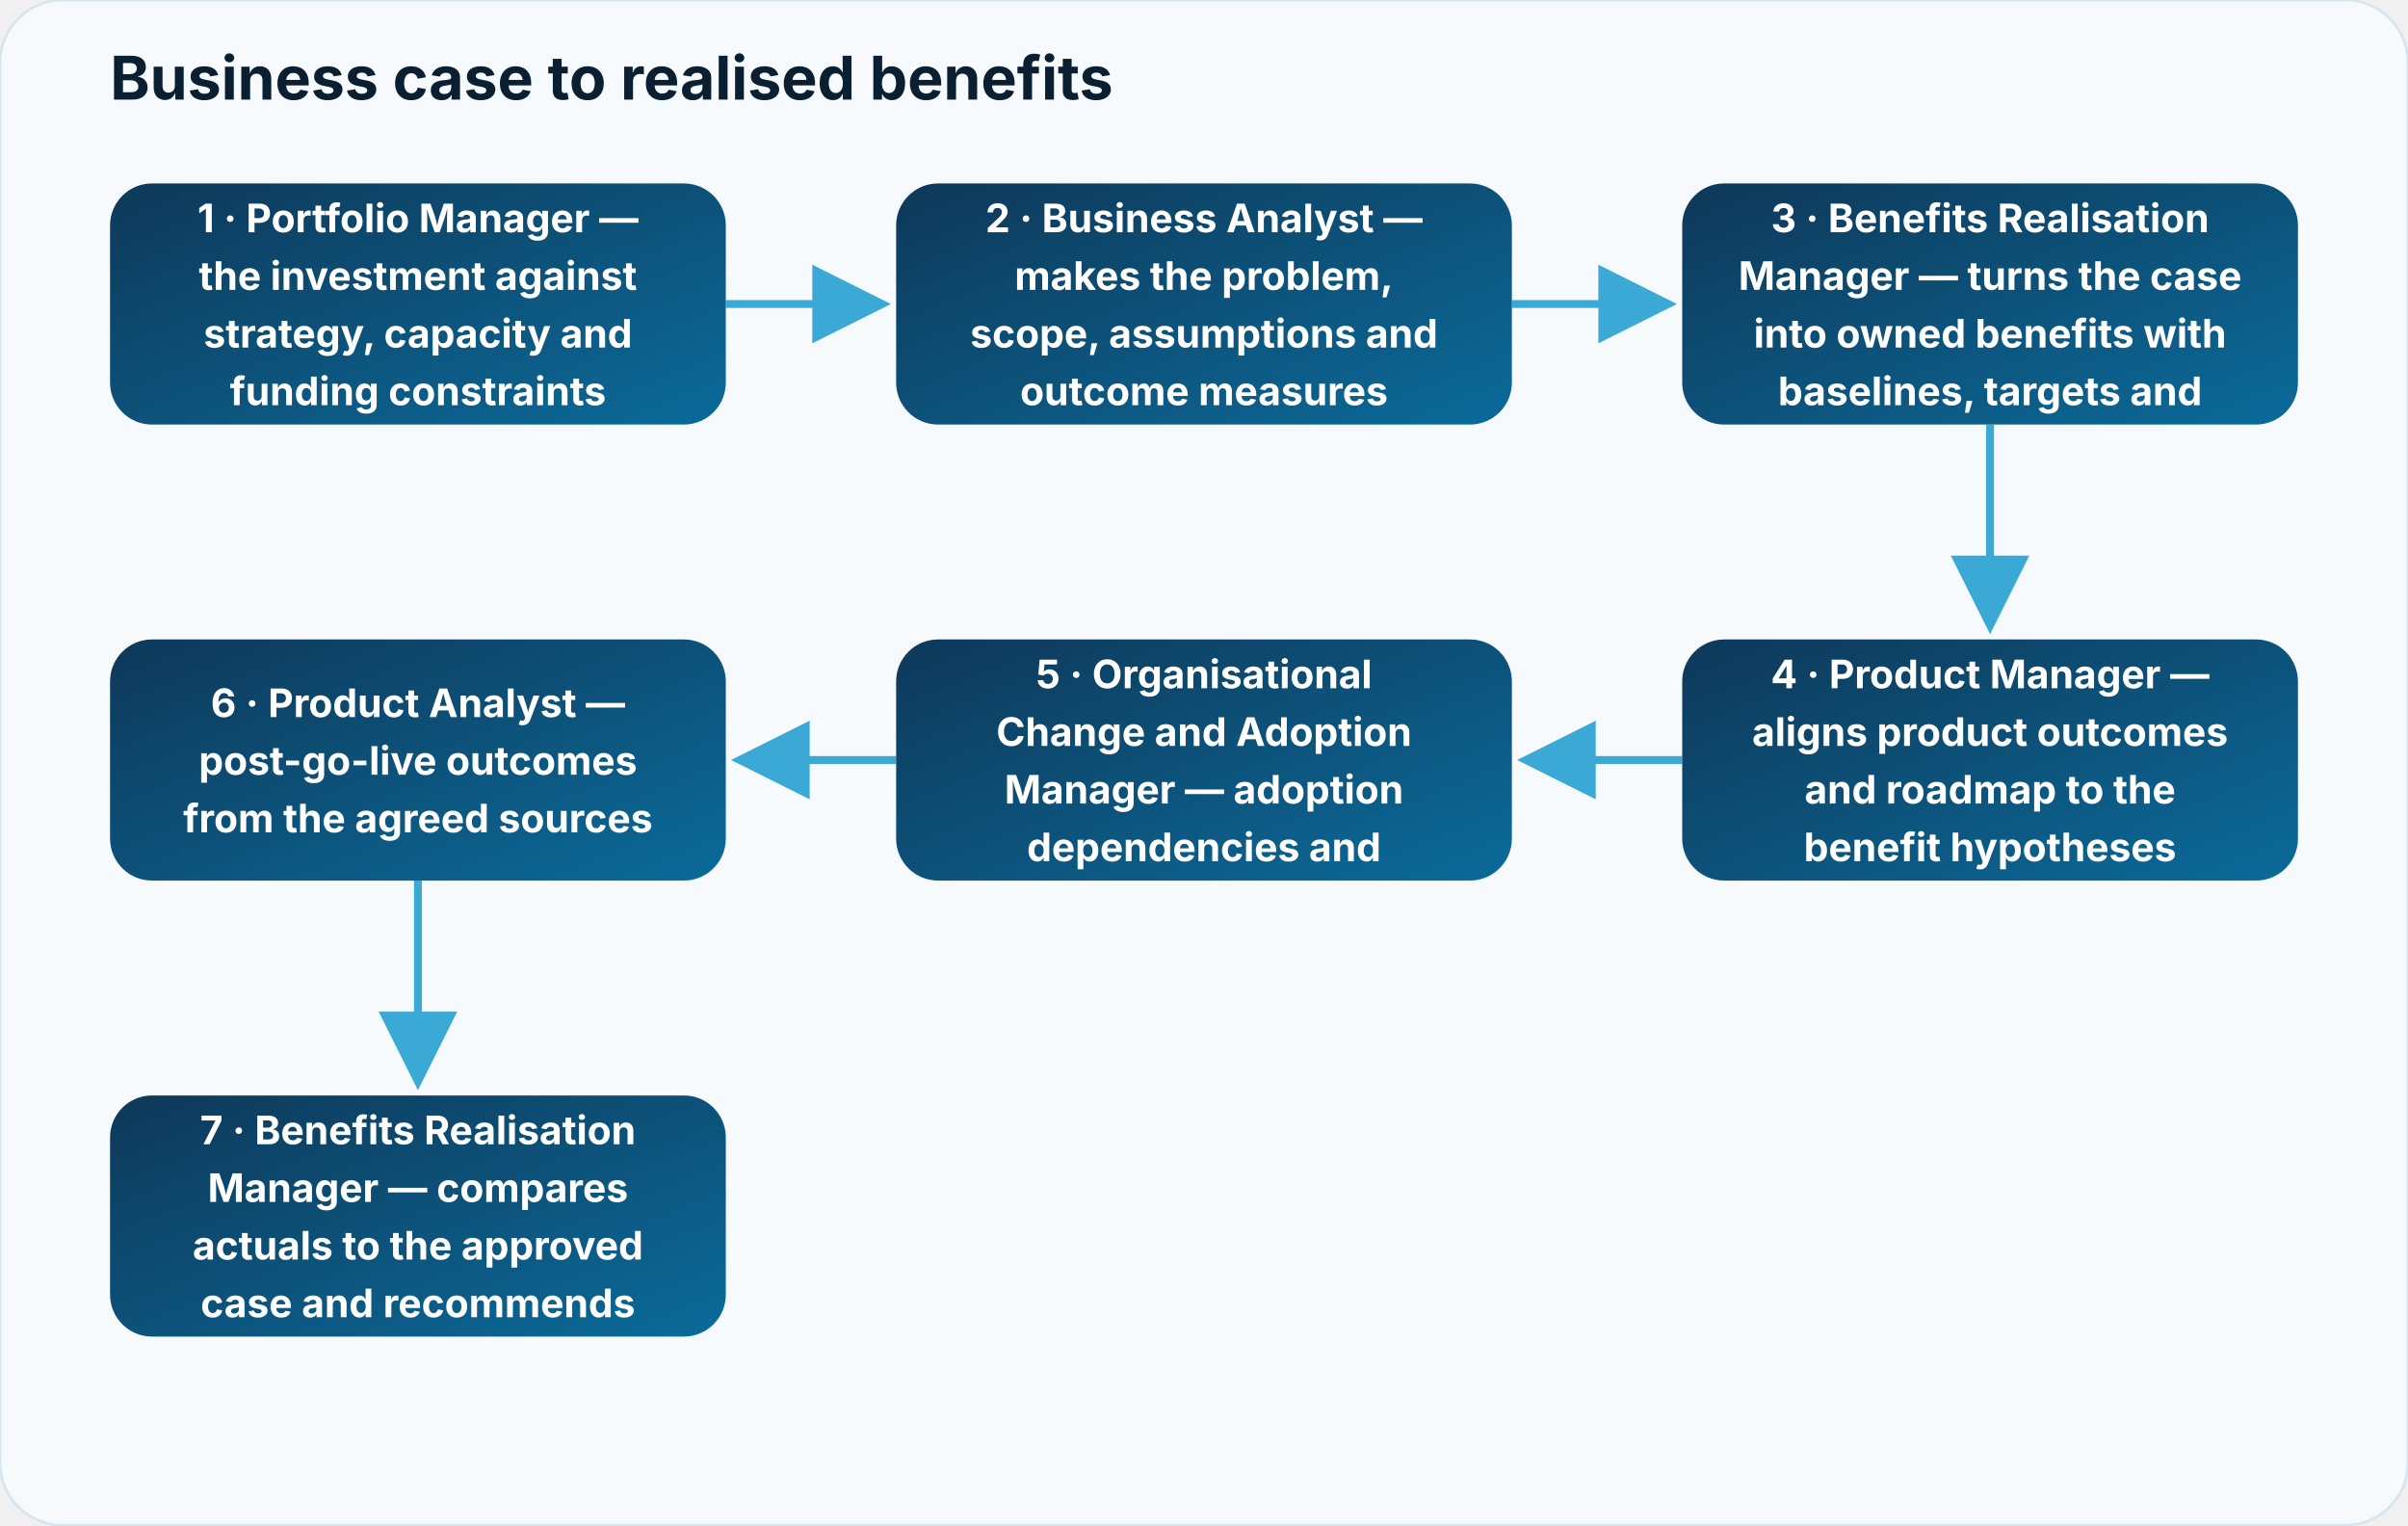
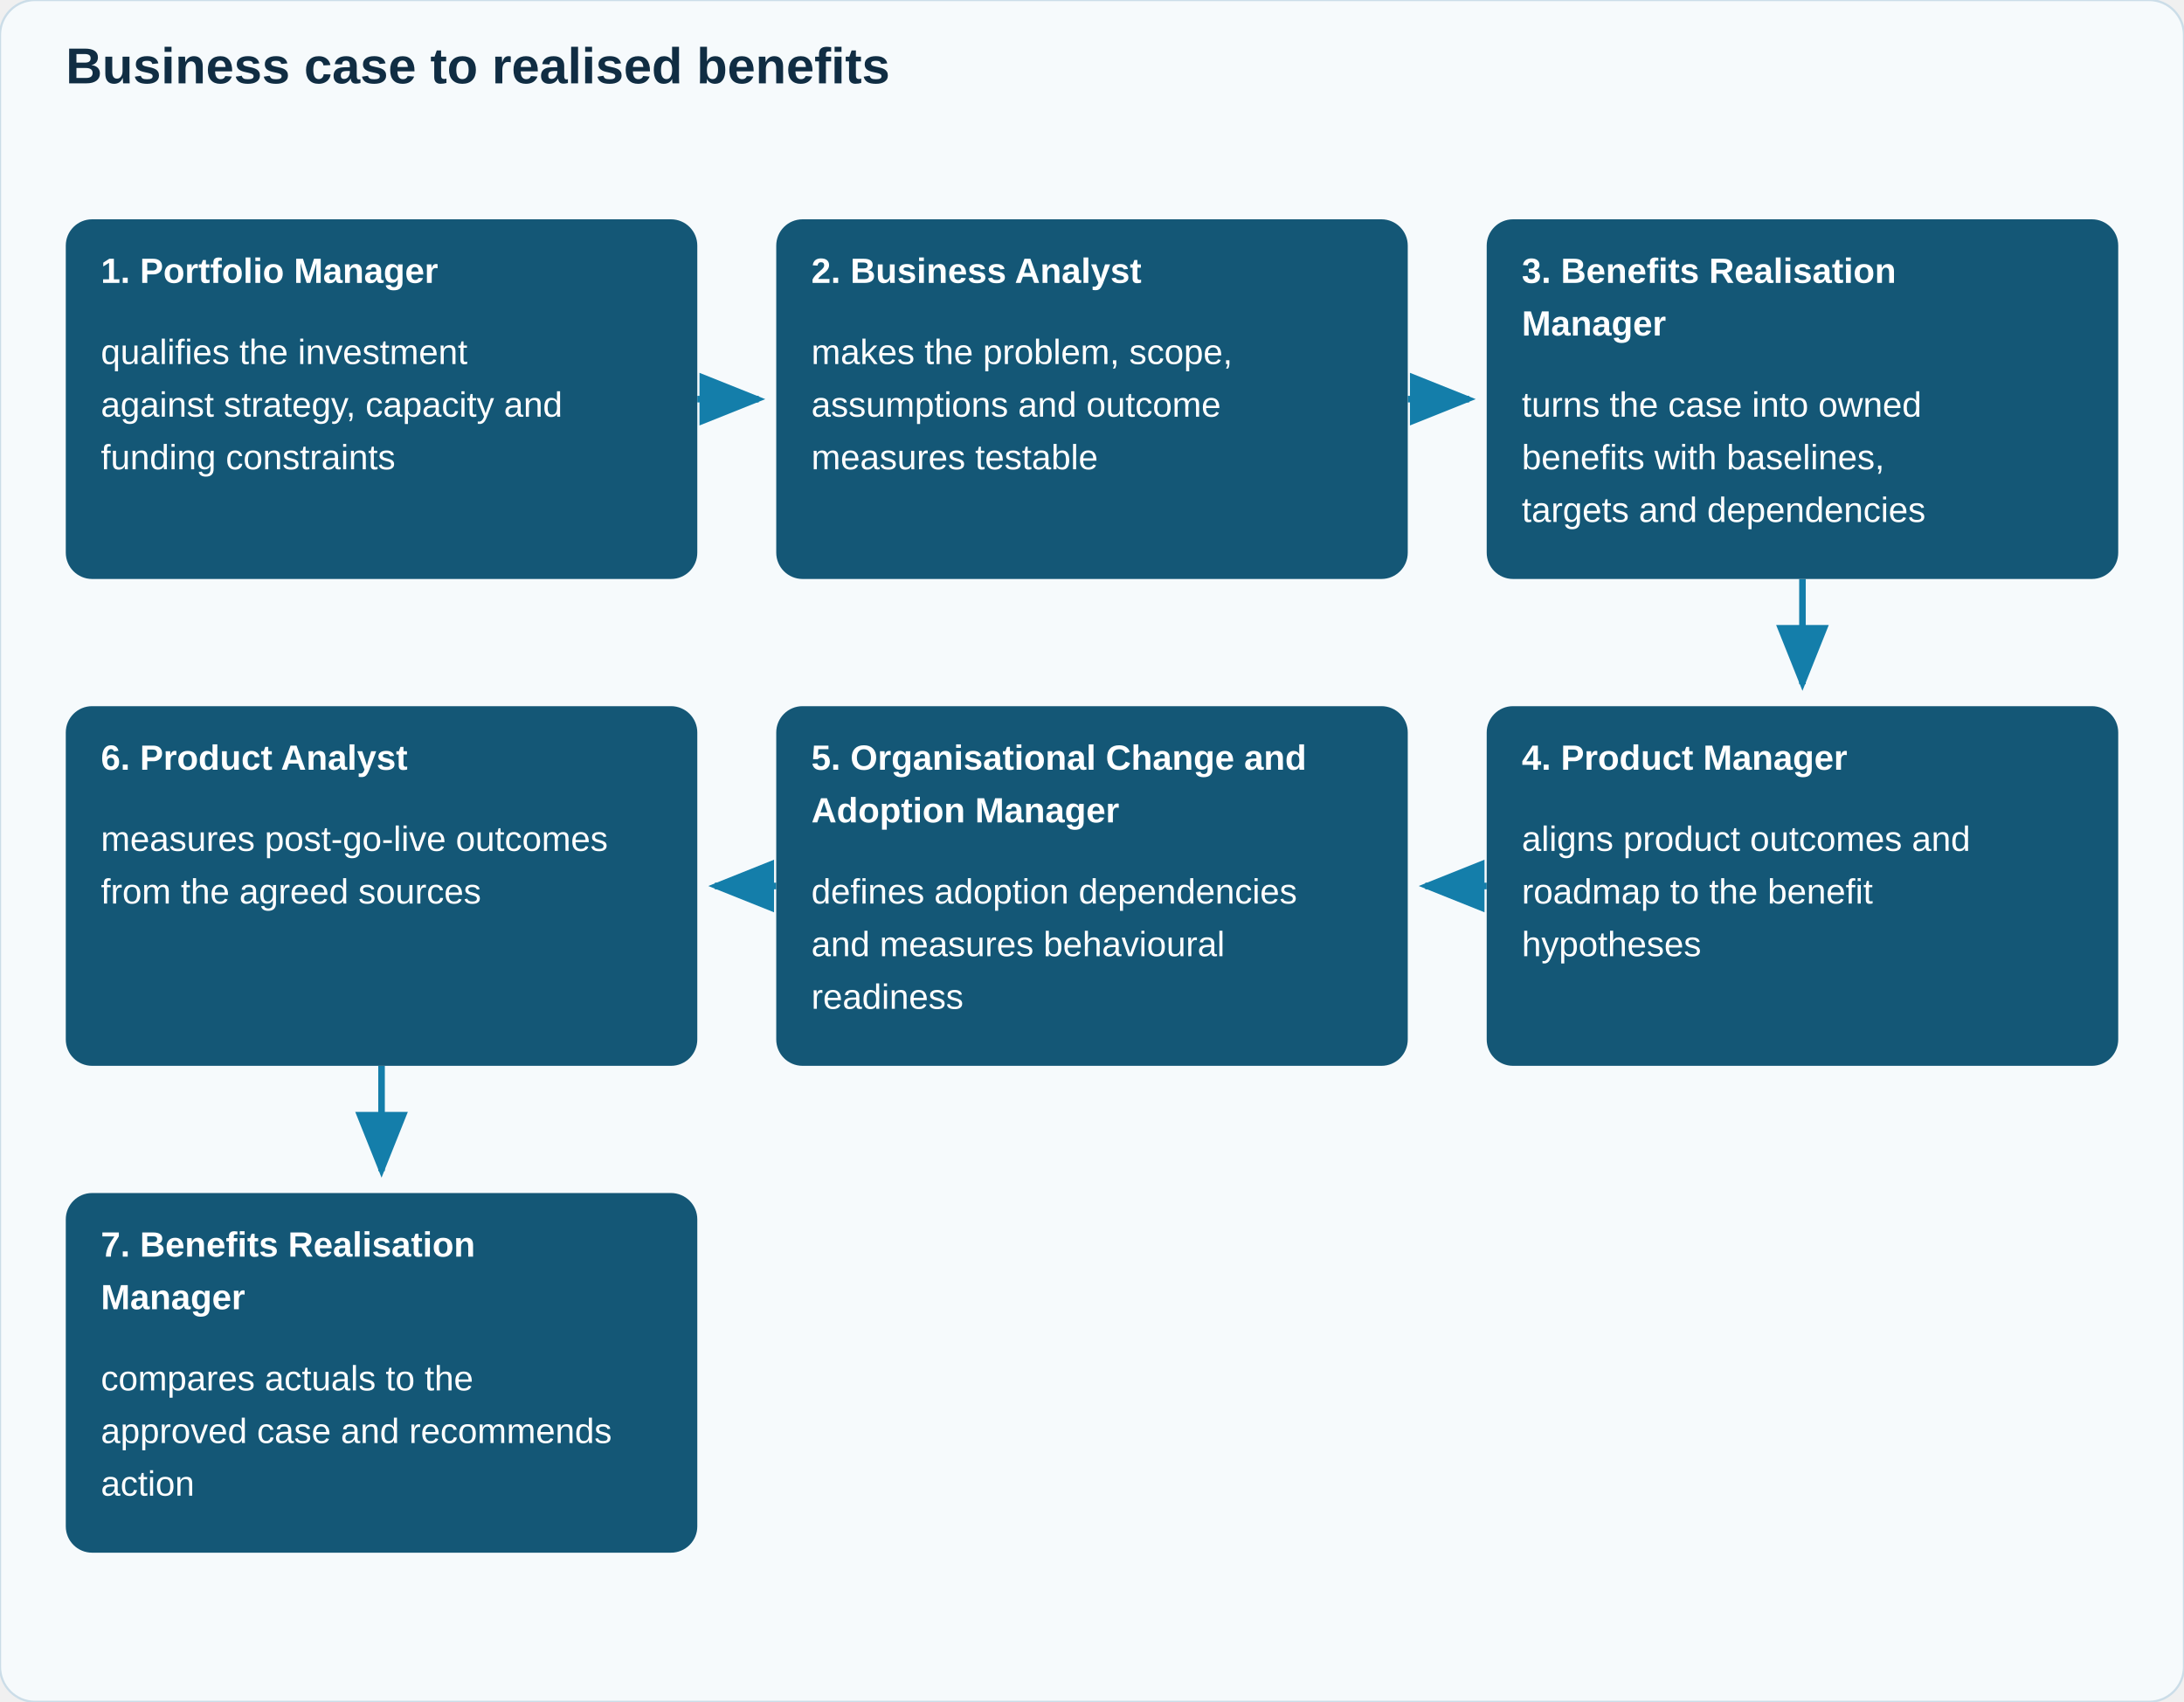
- <svg xmlns="http://www.w3.org/2000/svg" viewBox="0 0 919 582" role="img" aria-labelledby="t d">
+ <svg xmlns="http://www.w3.org/2000/svg" class="ai-inline-diagram-svg" viewBox="0 0 996 776" role="img" aria-labelledby="workflow-business-case-to-benefits-title workflow-business-case-to-benefits-description">
  <defs>
-     <linearGradient id="g" x1="0" y1="0" x2="1" y2="1">
-       <stop offset="0" stop-color="#0e3859" />
-       <stop offset="1" stop-color="#0b6b9a" />
-     </linearGradient>
-     <marker id="a" markerWidth="10" markerHeight="10" refX="8" refY="5" orient="auto">
-       <path d="M0,0 L10,5 L0,10 z" fill="#3ba9d6" />
+     <marker id="workflow-business-case-to-benefits-arrow" markerWidth="10" markerHeight="8" refX="9" refY="4" orient="auto">
+       <path d="M0,0 L10,4 L0,8 z" fill="#147eaa" />
    </marker>
  </defs>
-   <rect width="100%" height="100%" rx="24" fill="#f6fafc" stroke="#d6e6ee" />
-   <text x="42" y="38" font-family="Inter,Arial,sans-serif" font-size="23" font-weight="700" fill="#0b1f33">Business case to realised benefits</text>
-   <path d="M 277 116.0 L 334 116.0" fill="none" stroke="#3ba9d6" stroke-width="3" marker-end="url(#a)" />
-   <path d="M 577 116.0 L 634 116.0" fill="none" stroke="#3ba9d6" stroke-width="3" marker-end="url(#a)" />
-   <path d="M 759.5 162 L 759.5 192 L 759.5 192 L 759.5 236" fill="none" stroke="#3ba9d6" stroke-width="3" marker-end="url(#a)" />
-   <path d="M 642 290.0 L 585 290.0" fill="none" stroke="#3ba9d6" stroke-width="3" marker-end="url(#a)" />
-   <path d="M 342 290.0 L 285 290.0" fill="none" stroke="#3ba9d6" stroke-width="3" marker-end="url(#a)" />
-   <path d="M 159.5 336 L 159.5 366 L 159.5 366 L 159.5 410" fill="none" stroke="#3ba9d6" stroke-width="3" marker-end="url(#a)" />
-   <rect x="42" y="70" width="235" height="92" rx="16" fill="url(#g)" />
-   <text x="159.5" y="83.0" text-anchor="middle" dominant-baseline="middle" font-family="Inter,Arial,sans-serif" font-size="15" font-weight="650" fill="#fff">1 · Portfolio Manager —</text>
-   <text x="159.5" y="105.0" text-anchor="middle" dominant-baseline="middle" font-family="Inter,Arial,sans-serif" font-size="15" font-weight="650" fill="#fff">the investment against</text>
-   <text x="159.5" y="127.0" text-anchor="middle" dominant-baseline="middle" font-family="Inter,Arial,sans-serif" font-size="15" font-weight="650" fill="#fff">strategy, capacity and</text>
-   <text x="159.5" y="149.0" text-anchor="middle" dominant-baseline="middle" font-family="Inter,Arial,sans-serif" font-size="15" font-weight="650" fill="#fff">funding constraints</text>
-   <rect x="342" y="70" width="235" height="92" rx="16" fill="url(#g)" />
-   <text x="459.5" y="83.0" text-anchor="middle" dominant-baseline="middle" font-family="Inter,Arial,sans-serif" font-size="15" font-weight="650" fill="#fff">2 · Business Analyst —</text>
-   <text x="459.5" y="105.0" text-anchor="middle" dominant-baseline="middle" font-family="Inter,Arial,sans-serif" font-size="15" font-weight="650" fill="#fff">makes the problem,</text>
-   <text x="459.5" y="127.0" text-anchor="middle" dominant-baseline="middle" font-family="Inter,Arial,sans-serif" font-size="15" font-weight="650" fill="#fff">scope, assumptions and</text>
-   <text x="459.5" y="149.0" text-anchor="middle" dominant-baseline="middle" font-family="Inter,Arial,sans-serif" font-size="15" font-weight="650" fill="#fff">outcome measures</text>
-   <rect x="642" y="70" width="235" height="92" rx="16" fill="url(#g)" />
-   <text x="759.5" y="83.0" text-anchor="middle" dominant-baseline="middle" font-family="Inter,Arial,sans-serif" font-size="15" font-weight="650" fill="#fff">3 · Benefits Realisation</text>
-   <text x="759.5" y="105.0" text-anchor="middle" dominant-baseline="middle" font-family="Inter,Arial,sans-serif" font-size="15" font-weight="650" fill="#fff">Manager — turns the case</text>
-   <text x="759.5" y="127.0" text-anchor="middle" dominant-baseline="middle" font-family="Inter,Arial,sans-serif" font-size="15" font-weight="650" fill="#fff">into owned benefits with</text>
-   <text x="759.5" y="149.0" text-anchor="middle" dominant-baseline="middle" font-family="Inter,Arial,sans-serif" font-size="15" font-weight="650" fill="#fff">baselines, targets and</text>
-   <rect x="642" y="244" width="235" height="92" rx="16" fill="url(#g)" />
-   <text x="759.5" y="257.0" text-anchor="middle" dominant-baseline="middle" font-family="Inter,Arial,sans-serif" font-size="15" font-weight="650" fill="#fff">4 · Product Manager —</text>
-   <text x="759.5" y="279.0" text-anchor="middle" dominant-baseline="middle" font-family="Inter,Arial,sans-serif" font-size="15" font-weight="650" fill="#fff">aligns product outcomes</text>
-   <text x="759.5" y="301.0" text-anchor="middle" dominant-baseline="middle" font-family="Inter,Arial,sans-serif" font-size="15" font-weight="650" fill="#fff">and roadmap to the</text>
-   <text x="759.5" y="323.0" text-anchor="middle" dominant-baseline="middle" font-family="Inter,Arial,sans-serif" font-size="15" font-weight="650" fill="#fff">benefit hypotheses</text>
-   <rect x="342" y="244" width="235" height="92" rx="16" fill="url(#g)" />
-   <text x="459.5" y="257.0" text-anchor="middle" dominant-baseline="middle" font-family="Inter,Arial,sans-serif" font-size="15" font-weight="650" fill="#fff">5 · Organisational</text>
-   <text x="459.5" y="279.0" text-anchor="middle" dominant-baseline="middle" font-family="Inter,Arial,sans-serif" font-size="15" font-weight="650" fill="#fff">Change and Adoption</text>
-   <text x="459.5" y="301.0" text-anchor="middle" dominant-baseline="middle" font-family="Inter,Arial,sans-serif" font-size="15" font-weight="650" fill="#fff">Manager — adoption</text>
-   <text x="459.5" y="323.0" text-anchor="middle" dominant-baseline="middle" font-family="Inter,Arial,sans-serif" font-size="15" font-weight="650" fill="#fff">dependencies and</text>
-   <rect x="42" y="244" width="235" height="92" rx="16" fill="url(#g)" />
-   <text x="159.5" y="268.0" text-anchor="middle" dominant-baseline="middle" font-family="Inter,Arial,sans-serif" font-size="15" font-weight="650" fill="#fff">6 · Product Analyst —</text>
-   <text x="159.5" y="290.0" text-anchor="middle" dominant-baseline="middle" font-family="Inter,Arial,sans-serif" font-size="15" font-weight="650" fill="#fff">post-go-live outcomes</text>
-   <text x="159.5" y="312.0" text-anchor="middle" dominant-baseline="middle" font-family="Inter,Arial,sans-serif" font-size="15" font-weight="650" fill="#fff">from the agreed sources</text>
-   <rect x="42" y="418" width="235" height="92" rx="16" fill="url(#g)" />
-   <text x="159.5" y="431.0" text-anchor="middle" dominant-baseline="middle" font-family="Inter,Arial,sans-serif" font-size="15" font-weight="650" fill="#fff">7 · Benefits Realisation</text>
-   <text x="159.5" y="453.0" text-anchor="middle" dominant-baseline="middle" font-family="Inter,Arial,sans-serif" font-size="15" font-weight="650" fill="#fff">Manager — compares</text>
-   <text x="159.5" y="475.0" text-anchor="middle" dominant-baseline="middle" font-family="Inter,Arial,sans-serif" font-size="15" font-weight="650" fill="#fff">actuals to the approved</text>
-   <text x="159.5" y="497.0" text-anchor="middle" dominant-baseline="middle" font-family="Inter,Arial,sans-serif" font-size="15" font-weight="650" fill="#fff">case and recommends</text>
+   <rect width="100%" height="100%" rx="16" fill="#f6fafc" stroke="#cbdde8" />
+   <text x="30" y="38" font-family="Arial,Helvetica,sans-serif" font-size="23" fill="#102d43" font-weight="700" text-anchor="start">Business case to realised benefits</text>
+   <path d="M318,182 L346,182" fill="none" stroke="#147eaa" stroke-width="3" marker-end="url(#workflow-business-case-to-benefits-arrow)" />
+   <path d="M642,182 L670,182" fill="none" stroke="#147eaa" stroke-width="3" marker-end="url(#workflow-business-case-to-benefits-arrow)" />
+   <path d="M822,264 L822,312" fill="none" stroke="#147eaa" stroke-width="3" marker-end="url(#workflow-business-case-to-benefits-arrow)" />
+   <path d="M678,404 L650,404" fill="none" stroke="#147eaa" stroke-width="3" marker-end="url(#workflow-business-case-to-benefits-arrow)" />
+   <path d="M354,404 L326,404" fill="none" stroke="#147eaa" stroke-width="3" marker-end="url(#workflow-business-case-to-benefits-arrow)" />
+   <path d="M174,486 L174,534" fill="none" stroke="#147eaa" stroke-width="3" marker-end="url(#workflow-business-case-to-benefits-arrow)" />
+   <g data-step="1">
+     <rect x="30" y="100" width="288" height="164" rx="12" fill="#145776" />
+     <text x="46" y="129" font-family="Arial,Helvetica,sans-serif" font-size="16" fill="#ffffff" font-weight="700" text-anchor="start">1. Portfolio Manager</text>
+     <text x="46" y="166" font-family="Arial,Helvetica,sans-serif" font-size="16" fill="#ffffff" font-weight="400" text-anchor="start">qualifies the investment</text>
+     <text x="46" y="190" font-family="Arial,Helvetica,sans-serif" font-size="16" fill="#ffffff" font-weight="400" text-anchor="start">against strategy, capacity and</text>
+     <text x="46" y="214" font-family="Arial,Helvetica,sans-serif" font-size="16" fill="#ffffff" font-weight="400" text-anchor="start">funding constraints</text>
+   </g>
+   <g data-step="2">
+     <rect x="354" y="100" width="288" height="164" rx="12" fill="#145776" />
+     <text x="370" y="129" font-family="Arial,Helvetica,sans-serif" font-size="16" fill="#ffffff" font-weight="700" text-anchor="start">2. Business Analyst</text>
+     <text x="370" y="166" font-family="Arial,Helvetica,sans-serif" font-size="16" fill="#ffffff" font-weight="400" text-anchor="start">makes the problem, scope,</text>
+     <text x="370" y="190" font-family="Arial,Helvetica,sans-serif" font-size="16" fill="#ffffff" font-weight="400" text-anchor="start">assumptions and outcome</text>
+     <text x="370" y="214" font-family="Arial,Helvetica,sans-serif" font-size="16" fill="#ffffff" font-weight="400" text-anchor="start">measures testable</text>
+   </g>
+   <g data-step="3">
+     <rect x="678" y="100" width="288" height="164" rx="12" fill="#145776" />
+     <text x="694" y="129" font-family="Arial,Helvetica,sans-serif" font-size="16" fill="#ffffff" font-weight="700" text-anchor="start">3. Benefits Realisation</text>
+     <text x="694" y="153" font-family="Arial,Helvetica,sans-serif" font-size="16" fill="#ffffff" font-weight="700" text-anchor="start">Manager</text>
+     <text x="694" y="190" font-family="Arial,Helvetica,sans-serif" font-size="16" fill="#ffffff" font-weight="400" text-anchor="start">turns the case into owned</text>
+     <text x="694" y="214" font-family="Arial,Helvetica,sans-serif" font-size="16" fill="#ffffff" font-weight="400" text-anchor="start">benefits with baselines,</text>
+     <text x="694" y="238" font-family="Arial,Helvetica,sans-serif" font-size="16" fill="#ffffff" font-weight="400" text-anchor="start">targets and dependencies</text>
+   </g>
+   <g data-step="4">
+     <rect x="678" y="322" width="288" height="164" rx="12" fill="#145776" />
+     <text x="694" y="351" font-family="Arial,Helvetica,sans-serif" font-size="16" fill="#ffffff" font-weight="700" text-anchor="start">4. Product Manager</text>
+     <text x="694" y="388" font-family="Arial,Helvetica,sans-serif" font-size="16" fill="#ffffff" font-weight="400" text-anchor="start">aligns product outcomes and</text>
+     <text x="694" y="412" font-family="Arial,Helvetica,sans-serif" font-size="16" fill="#ffffff" font-weight="400" text-anchor="start">roadmap to the benefit</text>
+     <text x="694" y="436" font-family="Arial,Helvetica,sans-serif" font-size="16" fill="#ffffff" font-weight="400" text-anchor="start">hypotheses</text>
+   </g>
+   <g data-step="5">
+     <rect x="354" y="322" width="288" height="164" rx="12" fill="#145776" />
+     <text x="370" y="351" font-family="Arial,Helvetica,sans-serif" font-size="16" fill="#ffffff" font-weight="700" text-anchor="start">5. Organisational Change and</text>
+     <text x="370" y="375" font-family="Arial,Helvetica,sans-serif" font-size="16" fill="#ffffff" font-weight="700" text-anchor="start">Adoption Manager</text>
+     <text x="370" y="412" font-family="Arial,Helvetica,sans-serif" font-size="16" fill="#ffffff" font-weight="400" text-anchor="start">defines adoption dependencies</text>
+     <text x="370" y="436" font-family="Arial,Helvetica,sans-serif" font-size="16" fill="#ffffff" font-weight="400" text-anchor="start">and measures behavioural</text>
+     <text x="370" y="460" font-family="Arial,Helvetica,sans-serif" font-size="16" fill="#ffffff" font-weight="400" text-anchor="start">readiness</text>
+   </g>
+   <g data-step="6">
+     <rect x="30" y="322" width="288" height="164" rx="12" fill="#145776" />
+     <text x="46" y="351" font-family="Arial,Helvetica,sans-serif" font-size="16" fill="#ffffff" font-weight="700" text-anchor="start">6. Product Analyst</text>
+     <text x="46" y="388" font-family="Arial,Helvetica,sans-serif" font-size="16" fill="#ffffff" font-weight="400" text-anchor="start">measures post-go-live outcomes</text>
+     <text x="46" y="412" font-family="Arial,Helvetica,sans-serif" font-size="16" fill="#ffffff" font-weight="400" text-anchor="start">from the agreed sources</text>
+   </g>
+   <g data-step="7">
+     <rect x="30" y="544" width="288" height="164" rx="12" fill="#145776" />
+     <text x="46" y="573" font-family="Arial,Helvetica,sans-serif" font-size="16" fill="#ffffff" font-weight="700" text-anchor="start">7. Benefits Realisation</text>
+     <text x="46" y="597" font-family="Arial,Helvetica,sans-serif" font-size="16" fill="#ffffff" font-weight="700" text-anchor="start">Manager</text>
+     <text x="46" y="634" font-family="Arial,Helvetica,sans-serif" font-size="16" fill="#ffffff" font-weight="400" text-anchor="start">compares actuals to the</text>
+     <text x="46" y="658" font-family="Arial,Helvetica,sans-serif" font-size="16" fill="#ffffff" font-weight="400" text-anchor="start">approved case and recommends</text>
+     <text x="46" y="682" font-family="Arial,Helvetica,sans-serif" font-size="16" fill="#ffffff" font-weight="400" text-anchor="start">action</text>
+   </g>
</svg>
